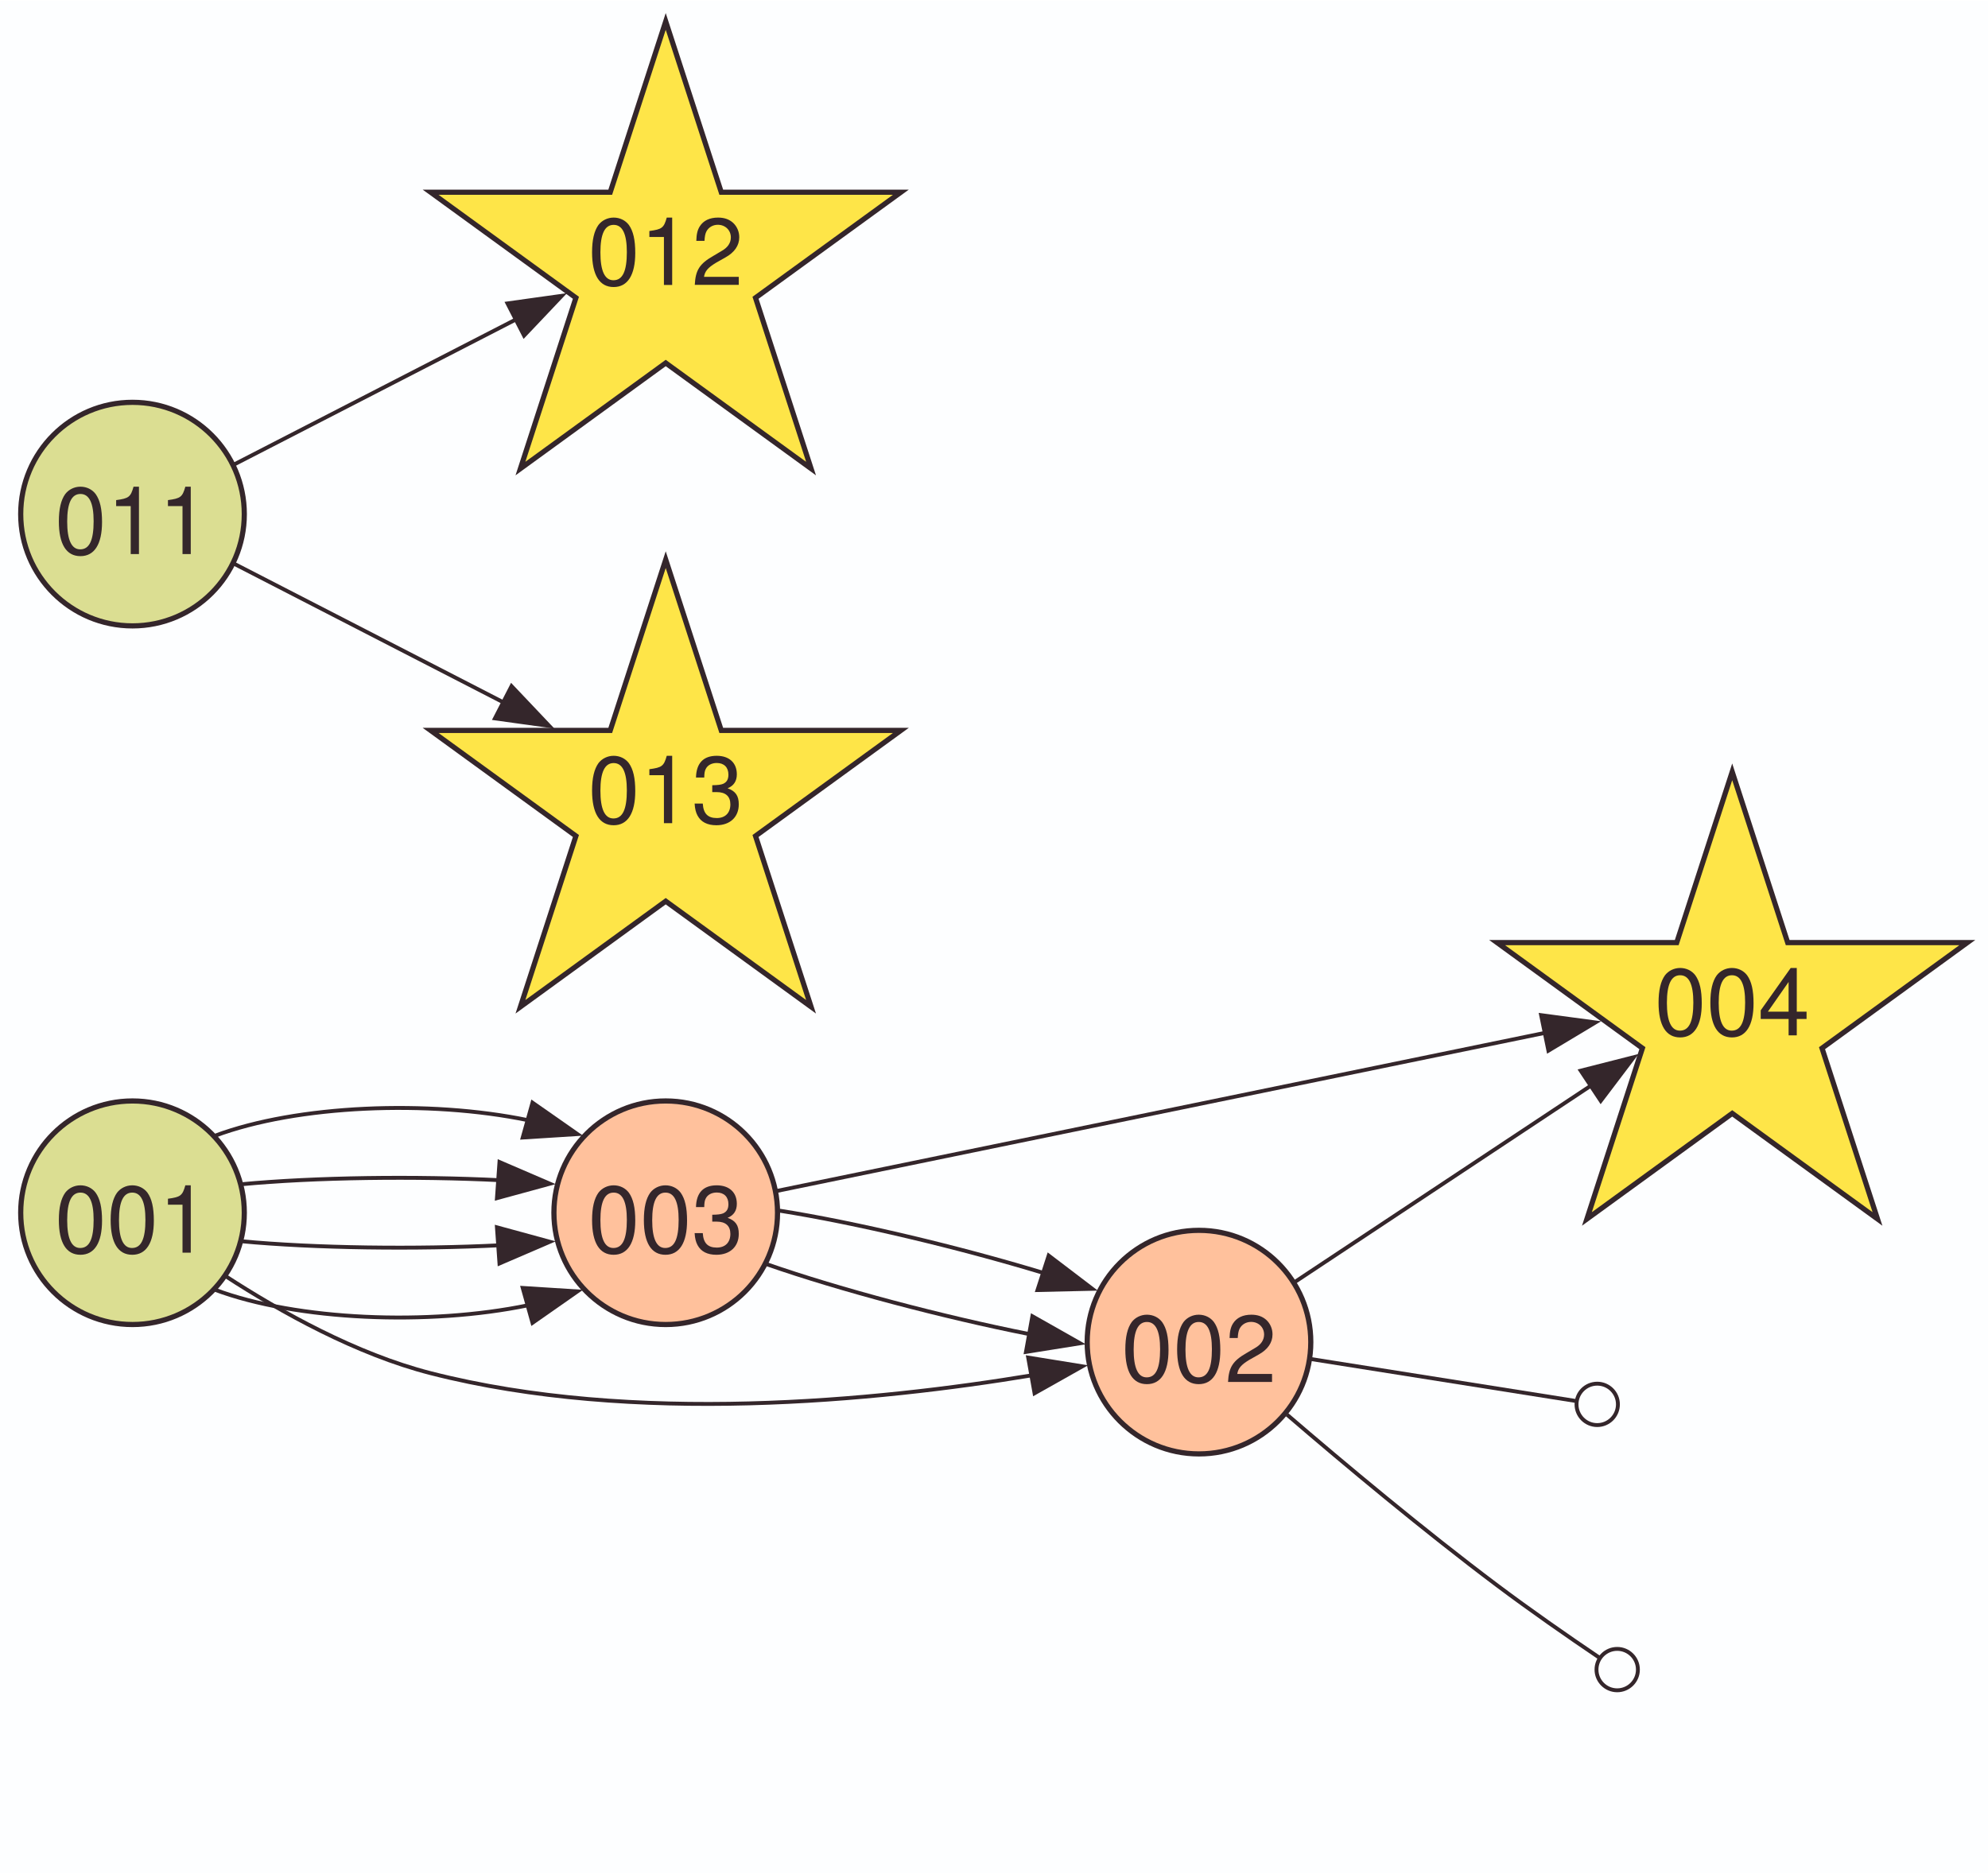
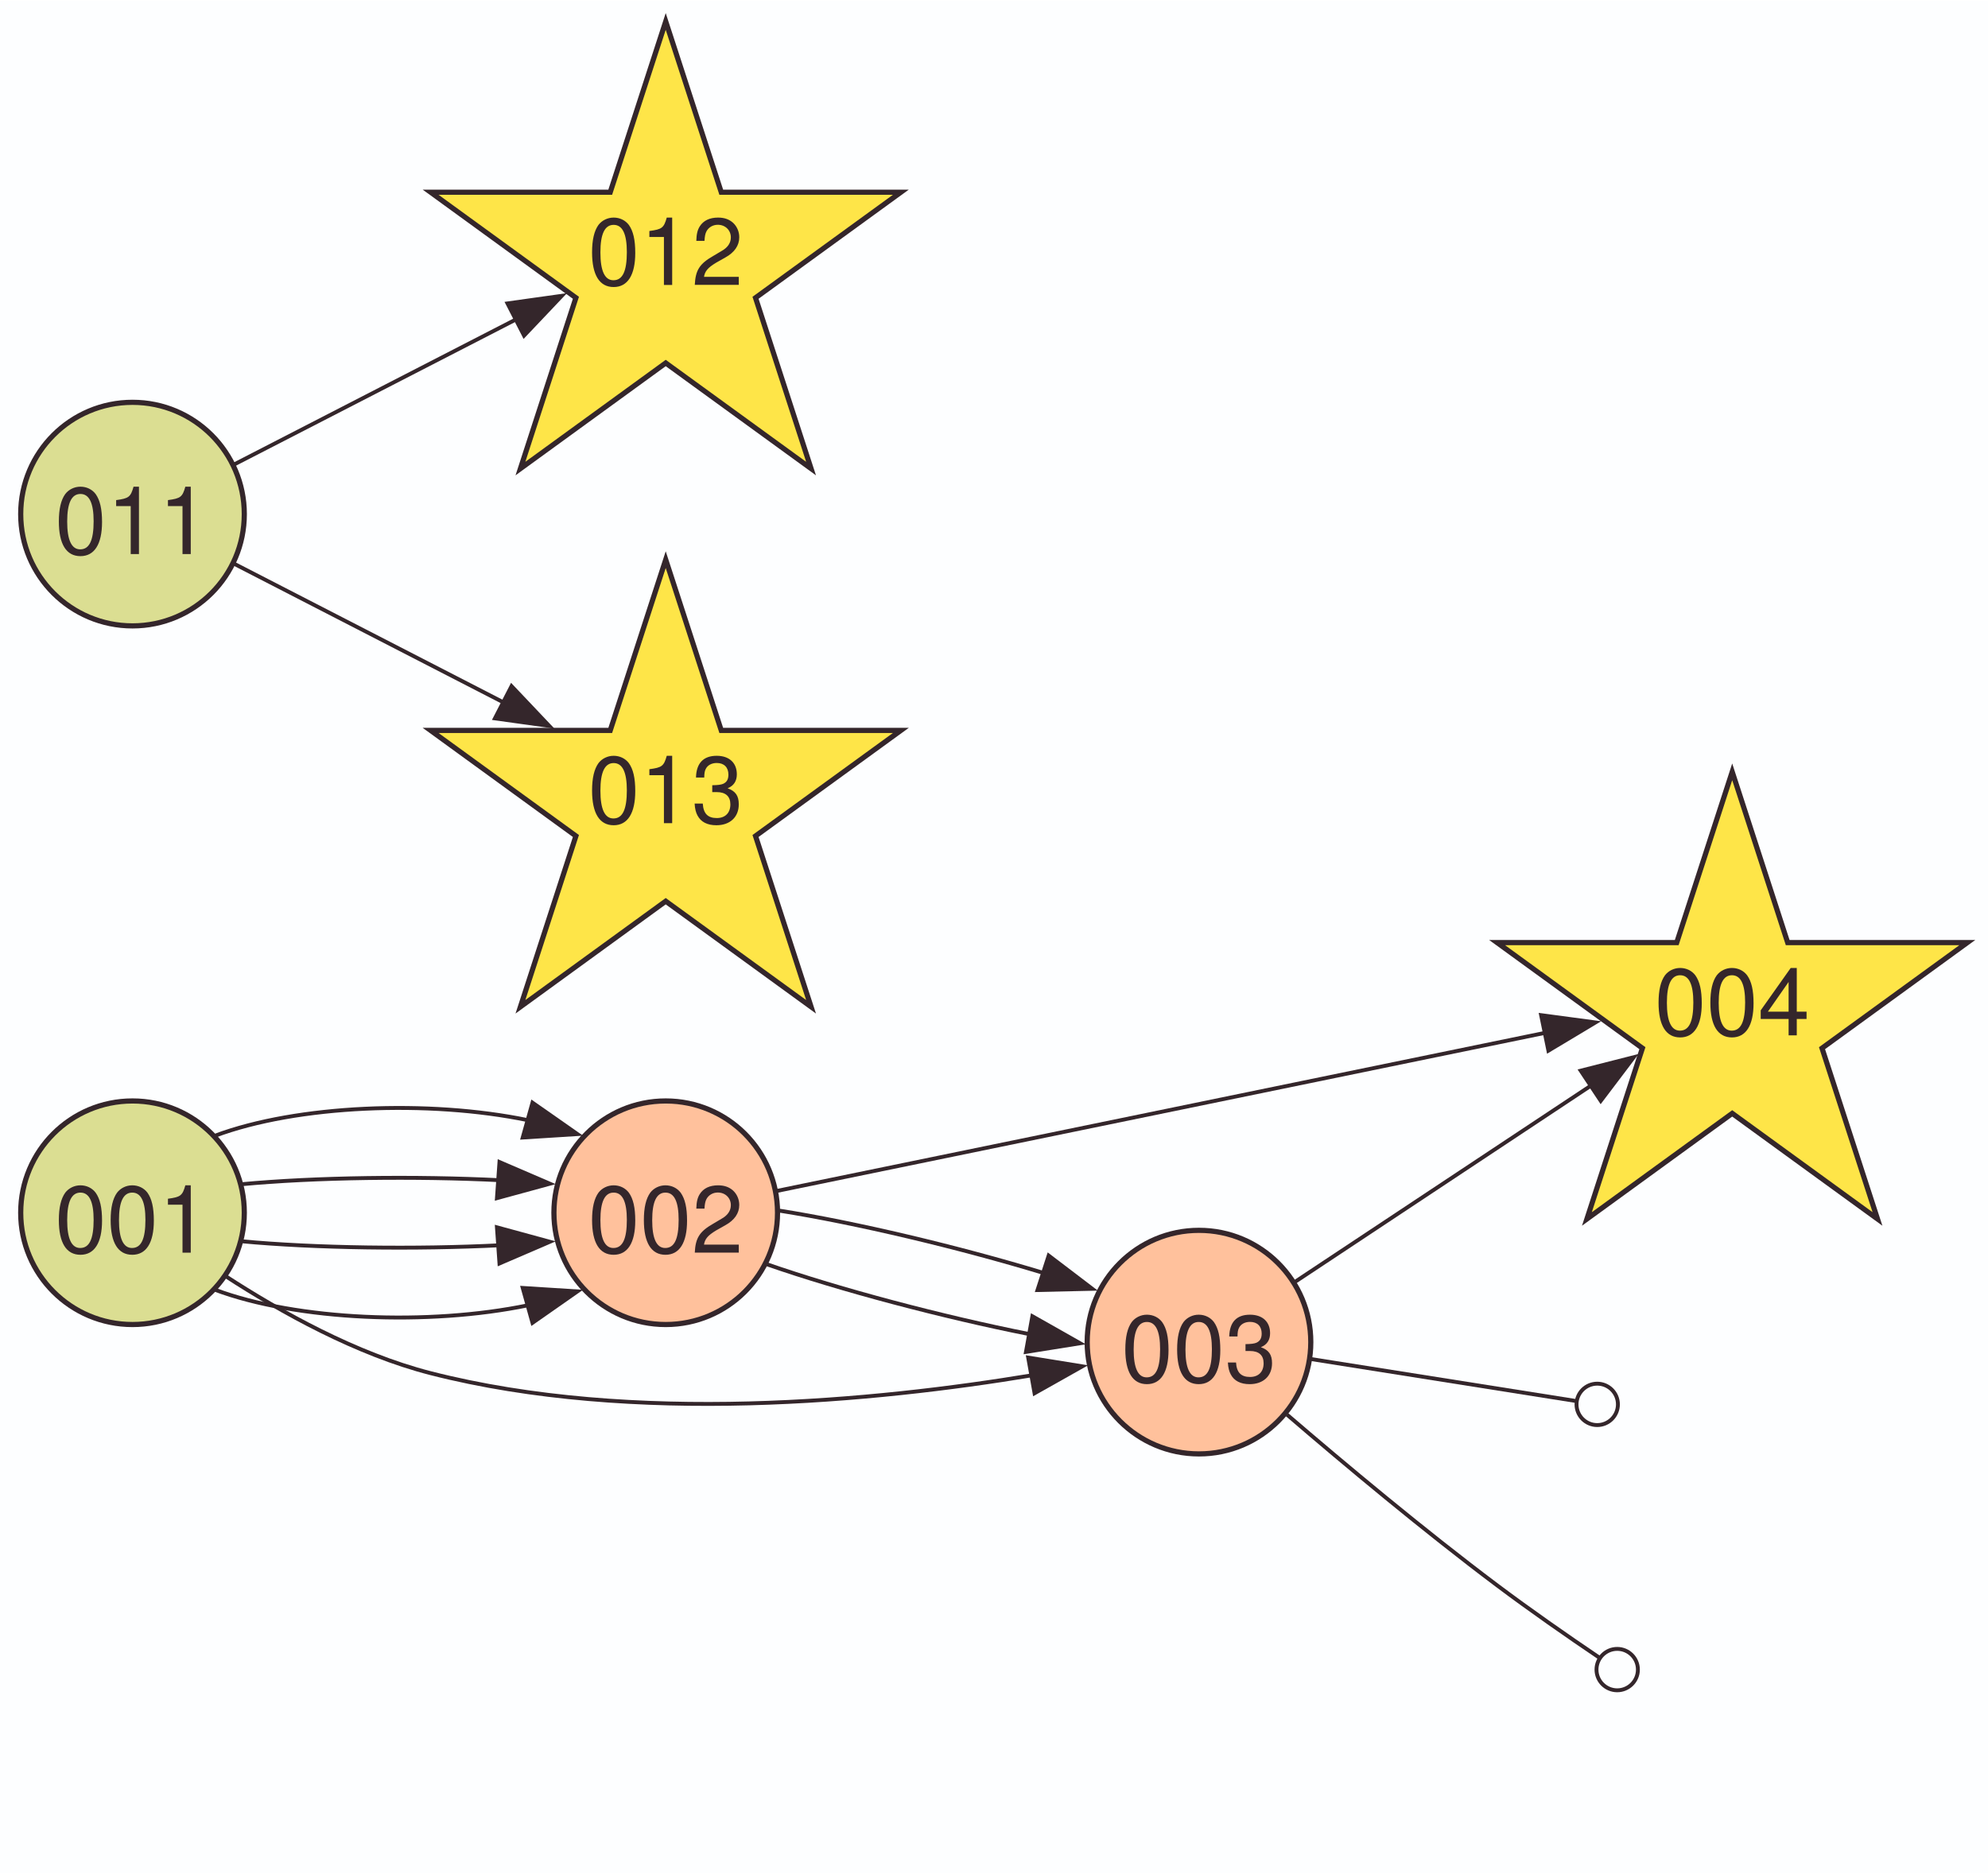
<svg xmlns="http://www.w3.org/2000/svg" width="384pt" height="362pt" viewBox="0.00 0.00 384.09 361.80">
  <g id="graph0" class="graph" transform="scale(1 1) rotate(0) translate(4 357.8)">
    <polygon fill="#fdfeff" stroke="none" points="-4,4 -4,-357.8 380.09,-357.8 380.09,4 -4,4" />
    <g id="node1" class="node">
      <polygon fill="#fee548" stroke="#34262b" points="376.09,-175.8 341.39,-175.8 330.67,-208.8 319.95,-175.8 285.25,-175.8 313.32,-155.4 302.6,-122.4 330.67,-142.8 358.74,-122.4 348.02,-155.4 376.09,-175.8" />
      <text text-anchor="middle" x="330.67" y="-157.88" font-family="Helvetica,sans-Serif" font-size="18.00" fill="#34262b">004</text>
    </g>
    <g id="node2" class="node">
      <polygon fill="#fee548" stroke="#34262b" points="170.05,-320.8 135.35,-320.8 124.62,-353.8 113.9,-320.8 79.2,-320.8 107.27,-300.4 96.55,-267.4 124.62,-287.8 152.7,-267.4 141.97,-300.4 170.05,-320.8" />
      <text text-anchor="middle" x="124.62" y="-302.88" font-family="Helvetica,sans-Serif" font-size="18.00" fill="#34262b">012</text>
    </g>
    <g id="node3" class="node">
      <polygon fill="#fee548" stroke="#34262b" points="170.05,-216.8 135.35,-216.8 124.62,-249.8 113.9,-216.8 79.2,-216.8 107.27,-196.4 96.55,-163.4 124.62,-183.8 152.7,-163.4 141.97,-196.4 170.05,-216.8" />
      <text text-anchor="middle" x="124.62" y="-198.88" font-family="Helvetica,sans-Serif" font-size="18.00" fill="#34262b">013</text>
    </g>
    <g id="node4" class="node">
      <ellipse fill="#ffc19c" stroke="#34262b" cx="124.62" cy="-123.6" rx="21.6" ry="21.6" />
-       <text text-anchor="middle" x="124.62" y="-115.88" font-family="Helvetica,sans-Serif" font-size="18.00" fill="#34262b">003</text>
+       <text text-anchor="middle" x="124.62" y="-115.88" font-family="Helvetica,sans-Serif" font-size="18.00" fill="#34262b">002</text>
    </g>
-     <g id="edge8" class="edge">
+     <g id="edge7" class="edge">
      <path fill="none" stroke="#34262b" stroke-width="0.75" d="M145.93,-127.78C180.63,-134.92 251.73,-149.56 294.59,-158.38" />
      <polygon fill="#34262b" stroke="#34262b" stroke-width="0.75" points="293.75,-161.78 304.25,-160.37 295.16,-154.92 293.75,-161.78" />
    </g>
    <g id="node5" class="node">
      <ellipse fill="#ffc19c" stroke="#34262b" cx="227.65" cy="-98.6" rx="21.6" ry="21.6" />
-       <text text-anchor="middle" x="227.65" y="-90.88" font-family="Helvetica,sans-Serif" font-size="18.00" fill="#34262b">002</text>
+       <text text-anchor="middle" x="227.65" y="-90.88" font-family="Helvetica,sans-Serif" font-size="18.00" fill="#34262b">003</text>
    </g>
-     <g id="edge7" class="edge">
+     <g id="edge6" class="edge">
      <path fill="none" stroke="#34262b" stroke-width="0.75" d="M144.15,-113.65C158.31,-108.71 178.17,-103.47 194.86,-100.15" />
      <polygon fill="#34262b" stroke="#34262b" stroke-width="0.75" points="195.46,-103.6 204.68,-98.38 194.22,-96.71 195.46,-103.6" />
    </g>
-     <g id="edge9" class="edge">
+     <g id="edge8" class="edge">
      <path fill="none" stroke="#34262b" stroke-width="0.75" d="M146.56,-124.01C161.3,-121.68 181.24,-116.94 197.53,-111.99" />
      <polygon fill="#34262b" stroke="#34262b" stroke-width="0.75" points="198.61,-115.32 207.04,-108.9 196.45,-108.66 198.61,-115.32" />
    </g>
-     <g id="edge6" class="edge">
+     <g id="edge9" class="edge">
      <path fill="none" stroke="#34262b" stroke-width="0.75" d="M246.24,-110.27C262.13,-120.81 285.71,-136.44 303.75,-148.41" />
      <polygon fill="#34262b" stroke="#34262b" stroke-width="0.75" points="301.4,-151.05 311.66,-153.66 305.27,-145.22 301.4,-151.05" />
    </g>
    <g id="node8" class="node">
</g>
    <g id="edge12" class="edge">
      <path fill="none" stroke="#34262b" stroke-width="0.75" d="M249.09,-95.36C263.92,-93.01 284.18,-89.8 300.68,-87.19" />
      <ellipse fill="none" stroke="#34262b" stroke-width="0.75" cx="304.59" cy="-86.57" rx="4" ry="4" />
    </g>
    <g id="node9" class="node">
</g>
    <g id="edge13" class="edge">
      <path fill="none" stroke="#34262b" stroke-width="0.75" d="M244.65,-84.59C255.8,-75.01 271.15,-62.18 285.25,-51.6 291.59,-46.84 298.63,-41.93 305.2,-37.49" />
      <ellipse fill="none" stroke="#34262b" stroke-width="0.75" cx="308.45" cy="-35.32" rx="4" ry="4" />
    </g>
    <g id="node6" class="node">
      <ellipse fill="#dbde92" stroke="#34262b" cx="21.6" cy="-123.6" rx="21.6" ry="21.6" />
      <text text-anchor="middle" x="21.6" y="-115.88" font-family="Helvetica,sans-Serif" font-size="18.00" fill="#34262b">001</text>
    </g>
    <g id="edge1" class="edge">
      <path fill="none" stroke="#34262b" stroke-width="0.75" d="M37.51,-108.73C53.4,-102.77 78.86,-101.76 97.98,-105.71" />
      <polygon fill="#34262b" stroke="#34262b" stroke-width="0.75" points="96.99,-109.07 107.56,-108.4 98.88,-102.33 96.99,-109.07" />
    </g>
    <g id="edge2" class="edge">
      <path fill="none" stroke="#34262b" stroke-width="0.75" d="M42.56,-118.1C56.86,-116.75 76.38,-116.5 92.69,-117.32" />
      <polygon fill="#34262b" stroke="#34262b" stroke-width="0.75" points="92.01,-120.78 102.23,-117.99 92.5,-113.8 92.01,-120.78" />
    </g>
    <g id="edge3" class="edge">
      <path fill="none" stroke="#34262b" stroke-width="0.75" d="M42.56,-129.1C56.86,-130.45 76.38,-130.7 92.69,-129.88" />
      <polygon fill="#34262b" stroke="#34262b" stroke-width="0.75" points="92.5,-133.4 102.23,-129.21 92.01,-126.42 92.5,-133.4" />
    </g>
    <g id="edge5" class="edge">
      <path fill="none" stroke="#34262b" stroke-width="0.75" d="M37.51,-138.47C53.4,-144.43 78.86,-145.44 97.98,-141.49" />
      <polygon fill="#34262b" stroke="#34262b" stroke-width="0.75" points="98.88,-144.87 107.56,-138.8 96.99,-138.13 98.88,-144.87" />
    </g>
    <g id="edge4" class="edge">
      <path fill="none" stroke="#34262b" stroke-width="0.75" d="M39.49,-111.41C50.27,-104.39 64.87,-96.27 79.2,-92.6 118.37,-82.57 165.29,-87.19 195.51,-92.21" />
      <polygon fill="#34262b" stroke="#34262b" stroke-width="0.75" points="194.65,-95.61 205.11,-93.92 195.88,-88.72 194.65,-95.61" />
    </g>
    <g id="node7" class="node">
      <ellipse fill="#dbde92" stroke="#34262b" cx="21.6" cy="-258.6" rx="21.6" ry="21.6" />
      <text text-anchor="middle" x="21.6" y="-250.88" font-family="Helvetica,sans-Serif" font-size="18.00" fill="#34262b">011</text>
    </g>
    <g id="edge10" class="edge">
      <path fill="none" stroke="#34262b" stroke-width="0.75" d="M41.13,-268.14C56.46,-276.03 78.47,-287.36 95.9,-296.33" />
      <polygon fill="#34262b" stroke="#34262b" stroke-width="0.75" points="94.05,-299.31 104.54,-300.78 97.25,-293.09 94.05,-299.31" />
    </g>
    <g id="edge11" class="edge">
      <path fill="none" stroke="#34262b" stroke-width="0.75" d="M41.13,-249.06C55.8,-241.51 76.57,-230.82 93.6,-222.05" />
      <polygon fill="#34262b" stroke="#34262b" stroke-width="0.75" points="94.83,-225.36 102.12,-217.67 91.62,-219.13 94.83,-225.36" />
    </g>
  </g>
</svg>
